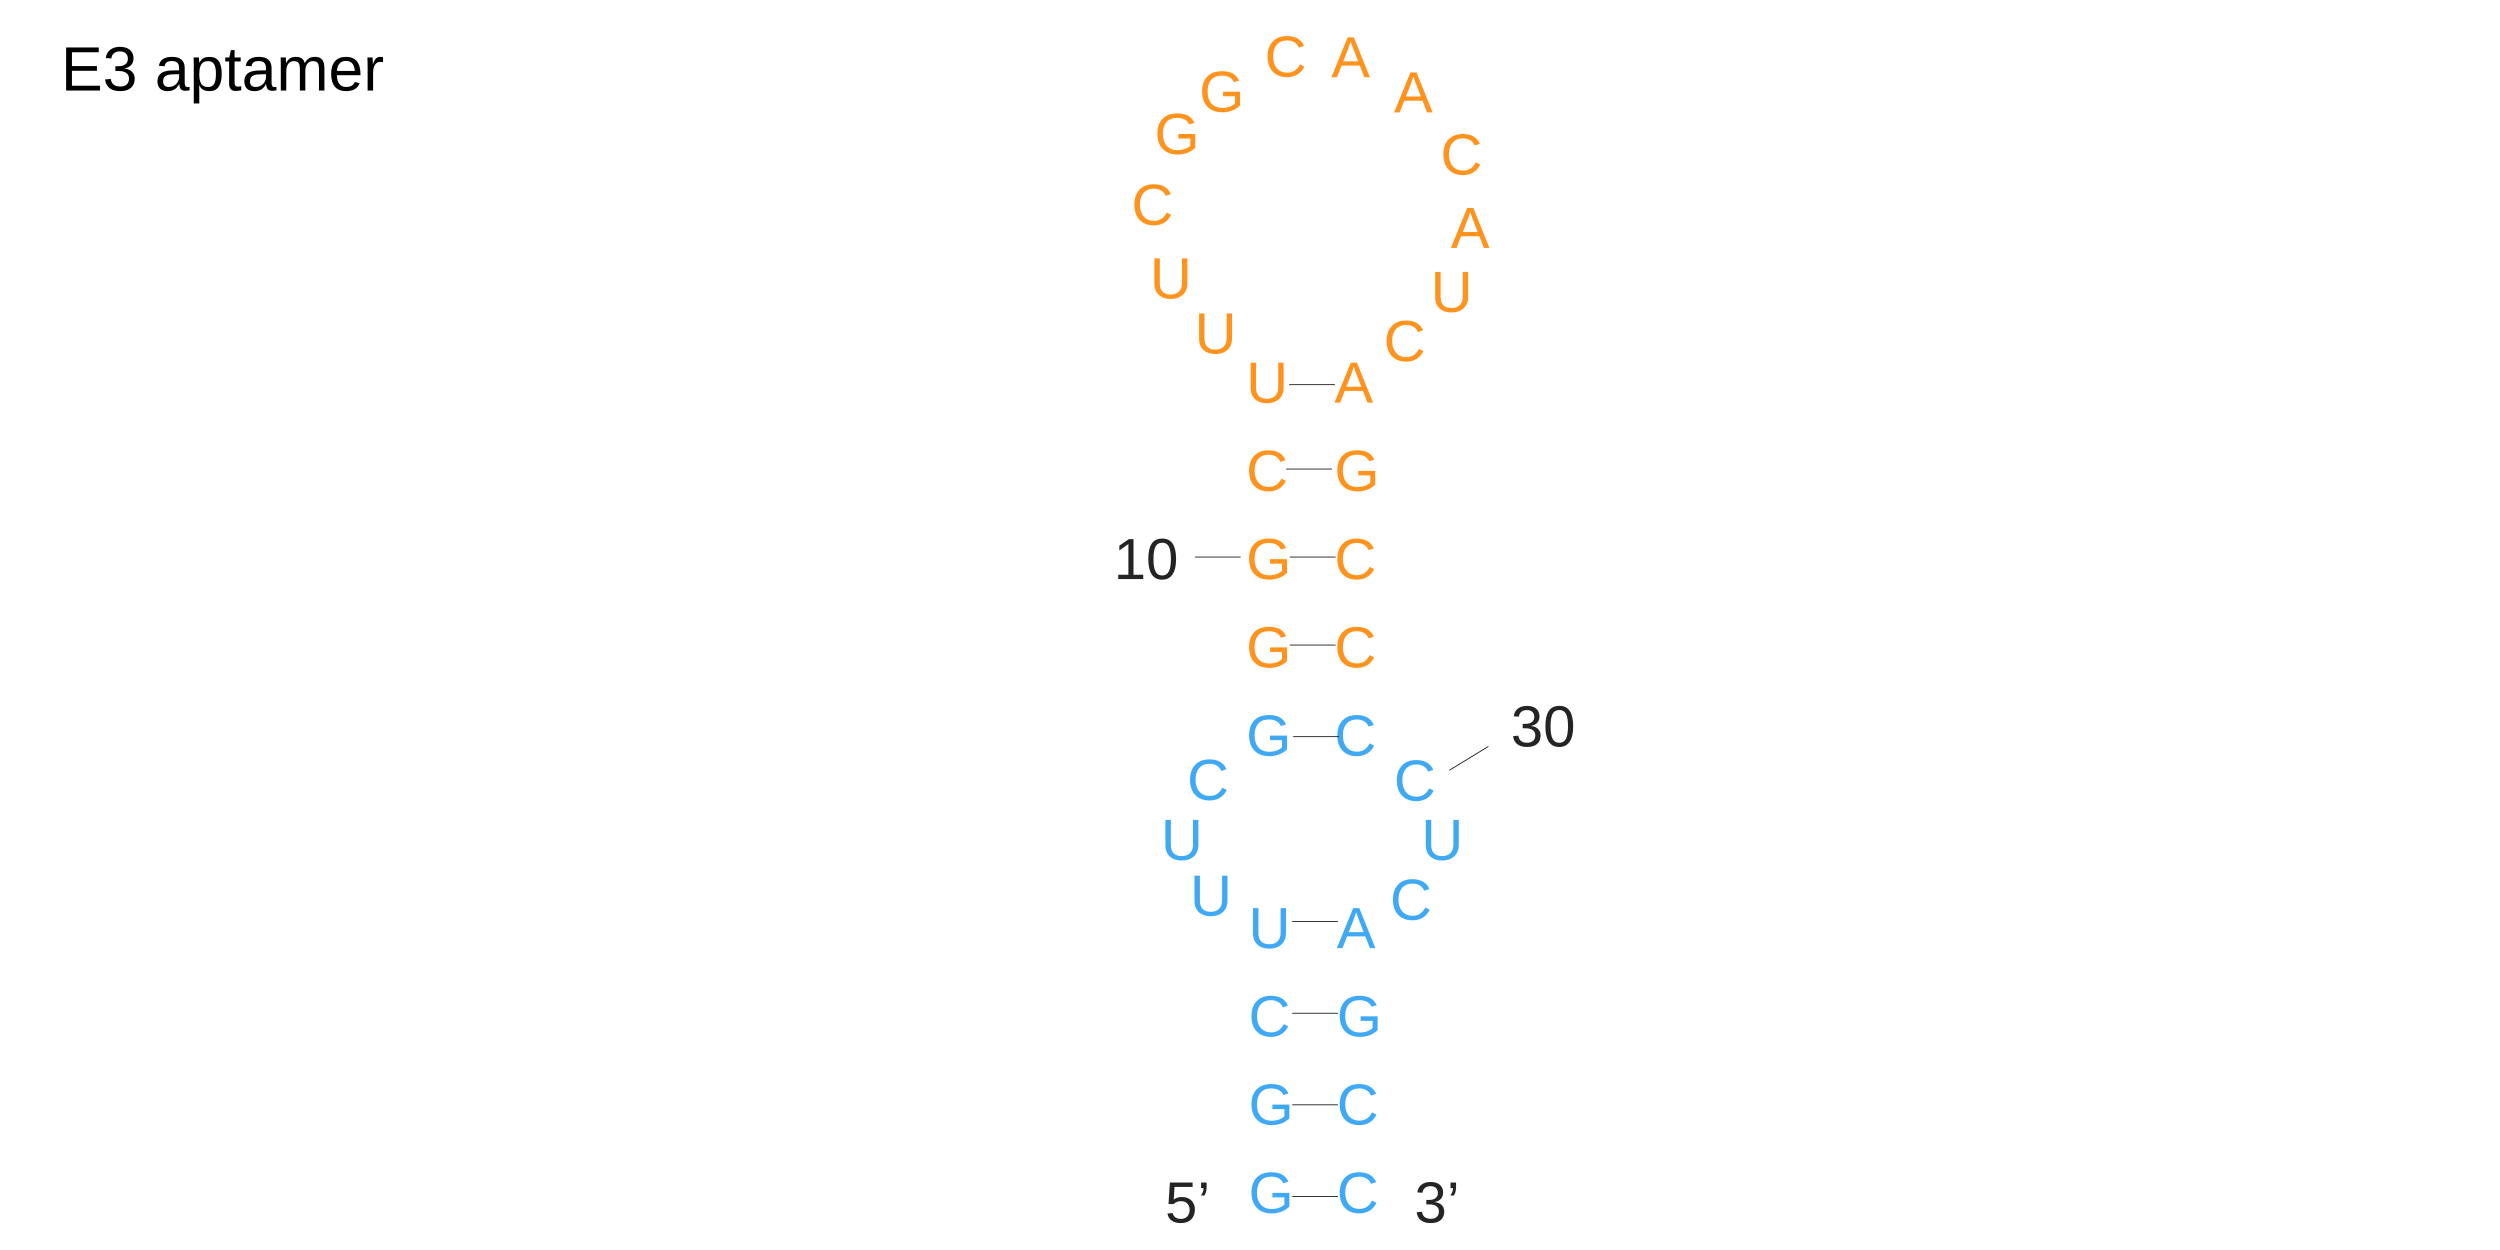
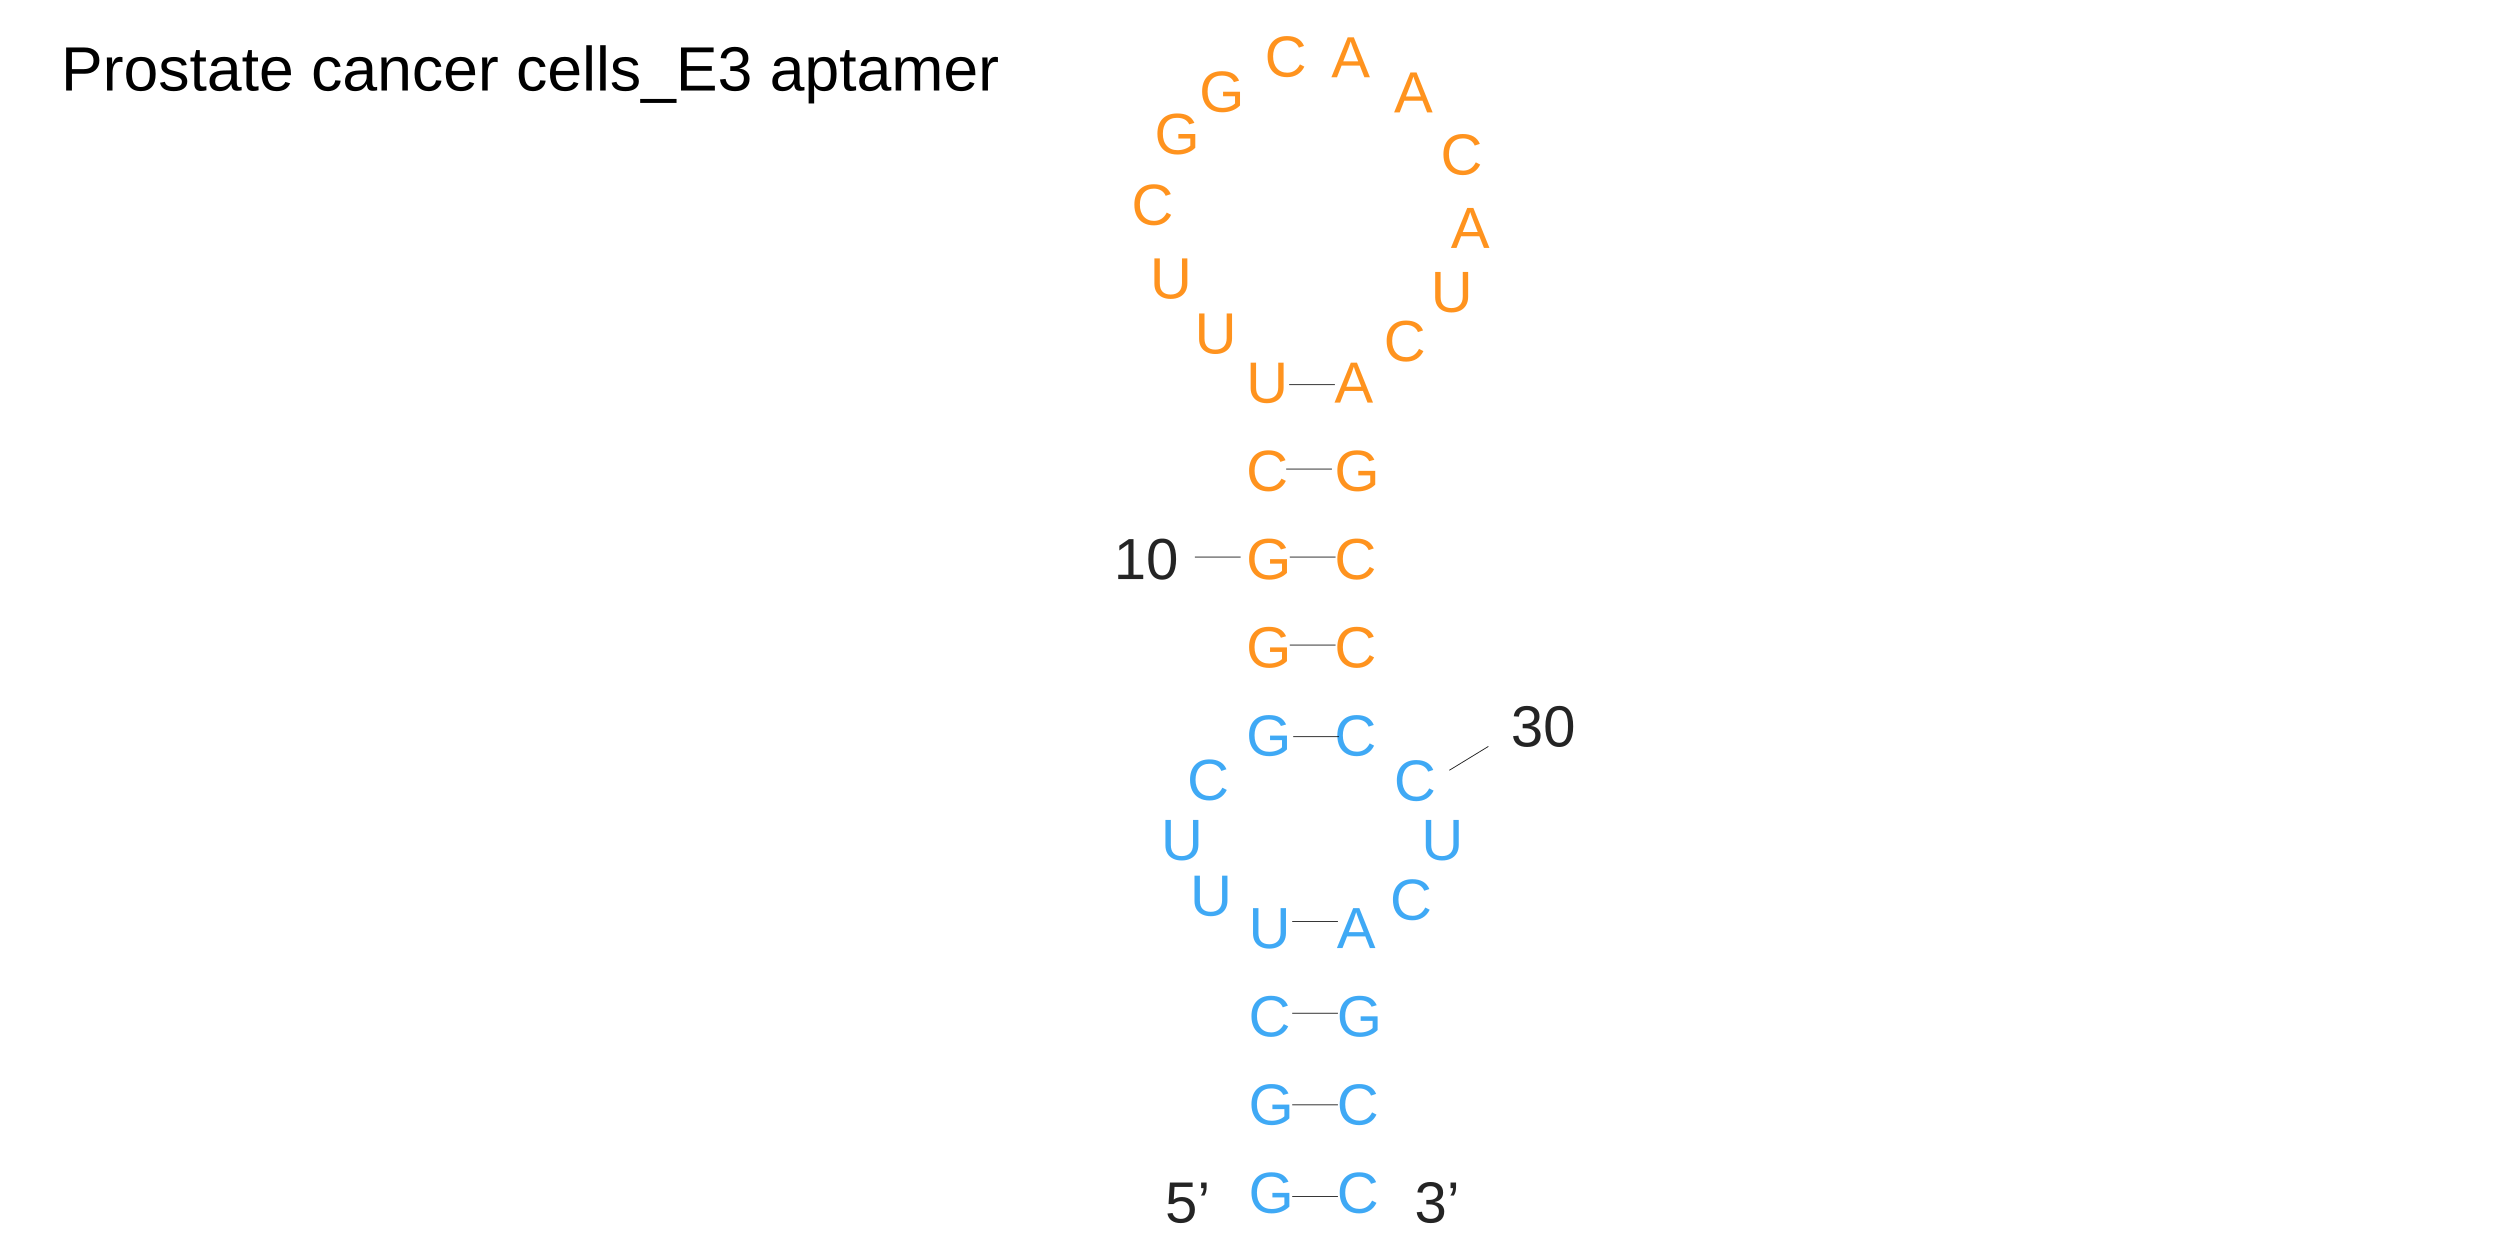
<svg xmlns="http://www.w3.org/2000/svg" id="图层_1" data-name="图层 1" viewBox="0 0 800 400">
  <defs>
    <style>
      .cls-1, .cls-2, .cls-3 {
        font-size: 18.57px;
      }

      .cls-1 {
        fill: #3fa9f5;
      }

      .cls-1, .cls-2, .cls-3, .cls-5 {
        font-family: ArialMT, Arial;
      }

      .cls-2 {
        fill: #ff931e;
      }

      .cls-3 {
        fill: #242424;
      }

      .cls-4 {
        fill: none;
        stroke: #000;
        stroke-miterlimit: 10;
        stroke-width: 0.25px;
      }

      .cls-5 {
        font-size: 20px;
      }
    </style>
  </defs>
  <text class="cls-1" transform="translate(399.53 388.1)">G</text>
  <text class="cls-1" transform="translate(399.53 359.86)">G</text>
  <text class="cls-1" transform="translate(399.53 331.62)">C</text>
  <text class="cls-1" transform="translate(399.53 303.38)">U</text>
  <text class="cls-1" transform="translate(380.8 293)">U</text>
  <text class="cls-1" transform="translate(371.5 275.17)">U</text>
  <text class="cls-1" transform="translate(379.87 255.97)">C</text>
  <text class="cls-1" transform="translate(398.77 241.79)">G</text>
  <text class="cls-2" transform="translate(398.77 213.55)">G</text>
  <text class="cls-2" transform="translate(398.77 185.31)">G</text>
  <text class="cls-2" transform="translate(398.77 157.07)">C</text>
  <text class="cls-2" transform="translate(398.77 128.84)">U</text>
  <text class="cls-2" transform="translate(382.27 113.1)">U</text>
  <text class="cls-2" transform="translate(367.97 95.47)">U</text>
  <text class="cls-2" transform="translate(362.06 71.93)">C</text>
  <text class="cls-2" transform="translate(369.43 49.27)">G</text>
  <text class="cls-2" transform="translate(383.74 35.75)">G</text>
  <text class="cls-2" transform="translate(426.01 24.73)">A</text>
  <text class="cls-2" transform="translate(446.08 35.97)">A</text>
  <text class="cls-2" transform="translate(460.96 55.85)">C</text>
  <text class="cls-2" transform="translate(464.26 79.33)">A</text>
  <text class="cls-2" transform="translate(457.82 99.8)">U</text>
  <text class="cls-2" transform="translate(442.79 115.54)">C</text>
  <text class="cls-2" transform="translate(427.01 128.84)">A</text>
  <text class="cls-2" transform="translate(427.01 157.07)">G</text>
  <text class="cls-2" transform="translate(427.01 185.31)">C</text>
  <text class="cls-2" transform="translate(427.01 213.55)">C</text>
  <text class="cls-1" transform="translate(427.01 241.79)">C</text>
  <text class="cls-1" transform="translate(446.05 256.19)">C</text>
  <text class="cls-1" transform="translate(454.82 275.17)">U</text>
  <text class="cls-1" transform="translate(444.8 294.31)">C</text>
  <text class="cls-1" transform="translate(427.77 303.38)">A</text>
  <text class="cls-1" transform="translate(427.77 331.62)">G</text>
  <text class="cls-1" transform="translate(427.77 359.86)">C</text>
  <text class="cls-1" transform="translate(427.77 388.1)">C</text>
  <text class="cls-3" transform="translate(372.82 391.2)">5’</text>
  <text class="cls-3" transform="translate(452.64 391.2)">3’</text>
  <text class="cls-3" transform="translate(356.41 185.31)">10</text>
  <text class="cls-3" transform="translate(483.48 238.85)">30</text>
  <line class="cls-4" x1="413.5" y1="382.88" x2="428.14" y2="382.88" />
  <line class="cls-4" x1="413.5" y1="353.55" x2="428.14" y2="353.55" />
  <line class="cls-4" x1="413.5" y1="324.23" x2="428.14" y2="324.23" />
  <line class="cls-4" x1="413.5" y1="294.91" x2="428.14" y2="294.91" />
  <line class="cls-4" x1="413.82" y1="235.74" x2="428.46" y2="235.74" />
  <line class="cls-4" x1="412.73" y1="206.42" x2="427.38" y2="206.42" />
  <line class="cls-4" x1="412.73" y1="178.26" x2="427.38" y2="178.26" />
  <line class="cls-4" x1="411.57" y1="150.1" x2="426.22" y2="150.1" />
  <line class="cls-4" x1="412.53" y1="123.1" x2="427.17" y2="123.1" />
  <text class="cls-2" transform="translate(404.69 24.51)">C</text>
  <line class="cls-4" x1="382.36" y1="178.26" x2="397" y2="178.26" />
  <line class="cls-4" x1="463.78" y1="246.49" x2="476.28" y2="238.85" />
-   <text class="cls-5" transform="translate(19.52 28.96)">E3 aptamer</text>
+   <text class="cls-5" transform="translate(19.52 28.96)">Prostate cancer cells_E3 aptamer</text>
</svg>
